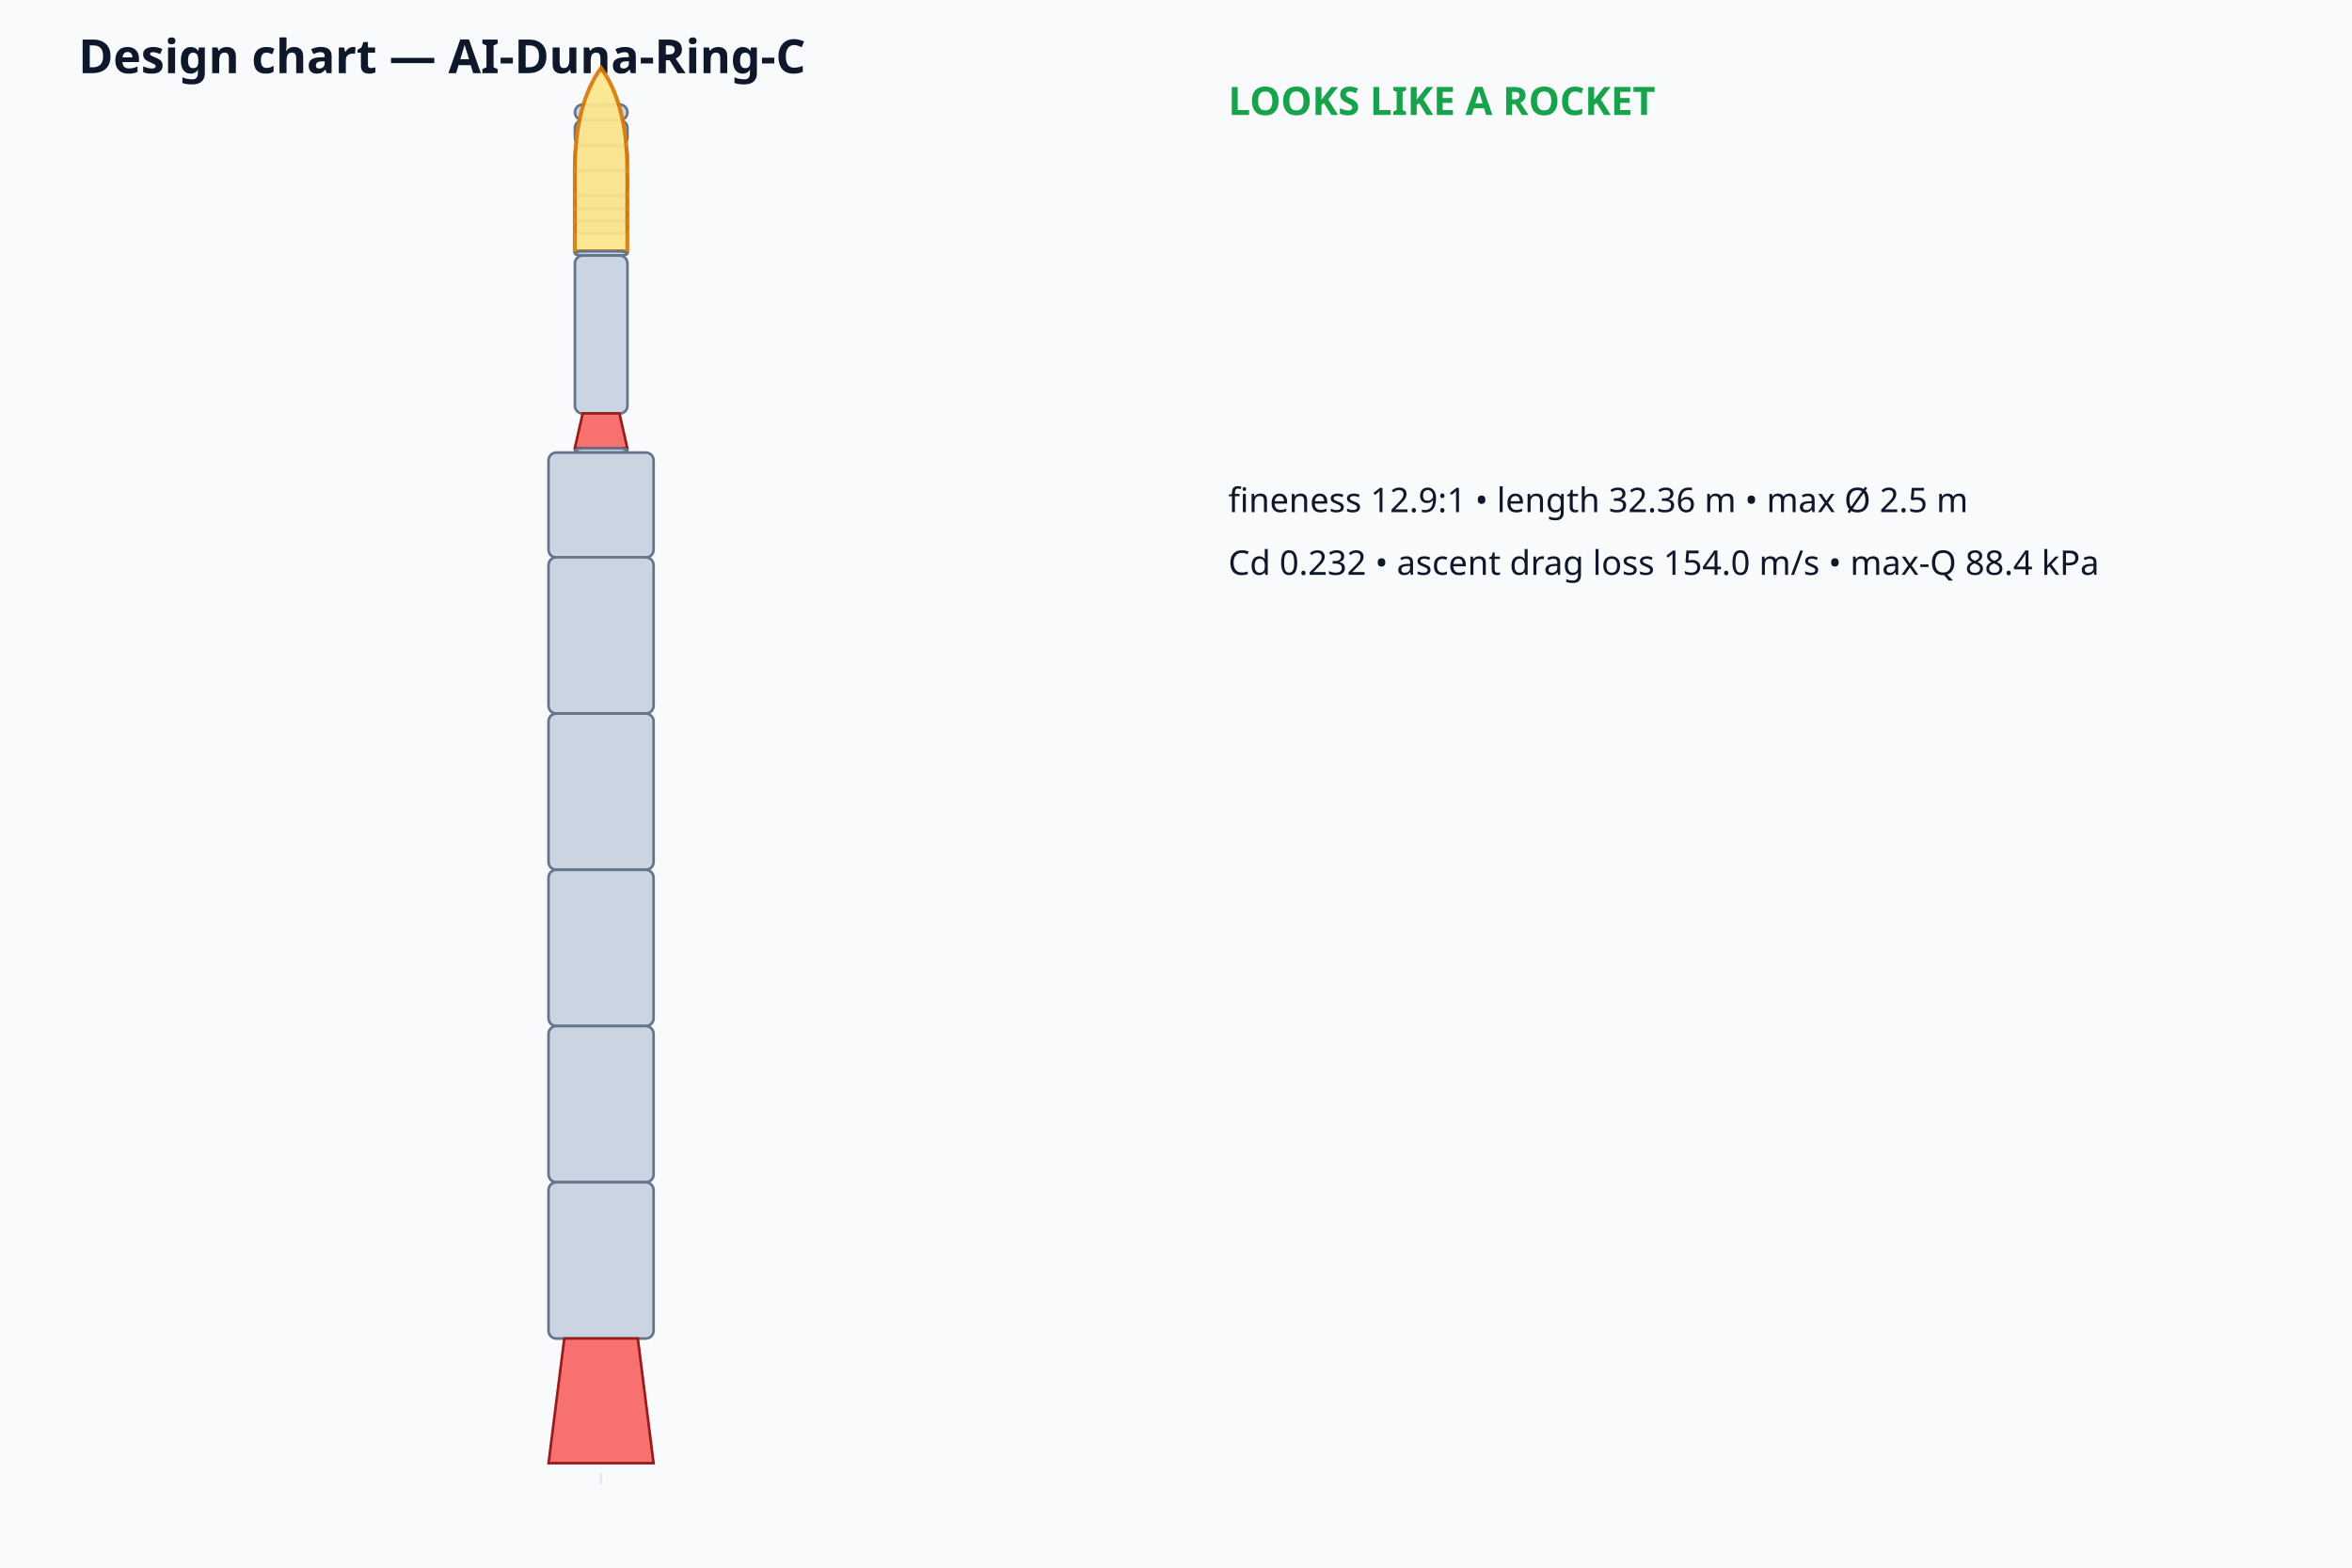
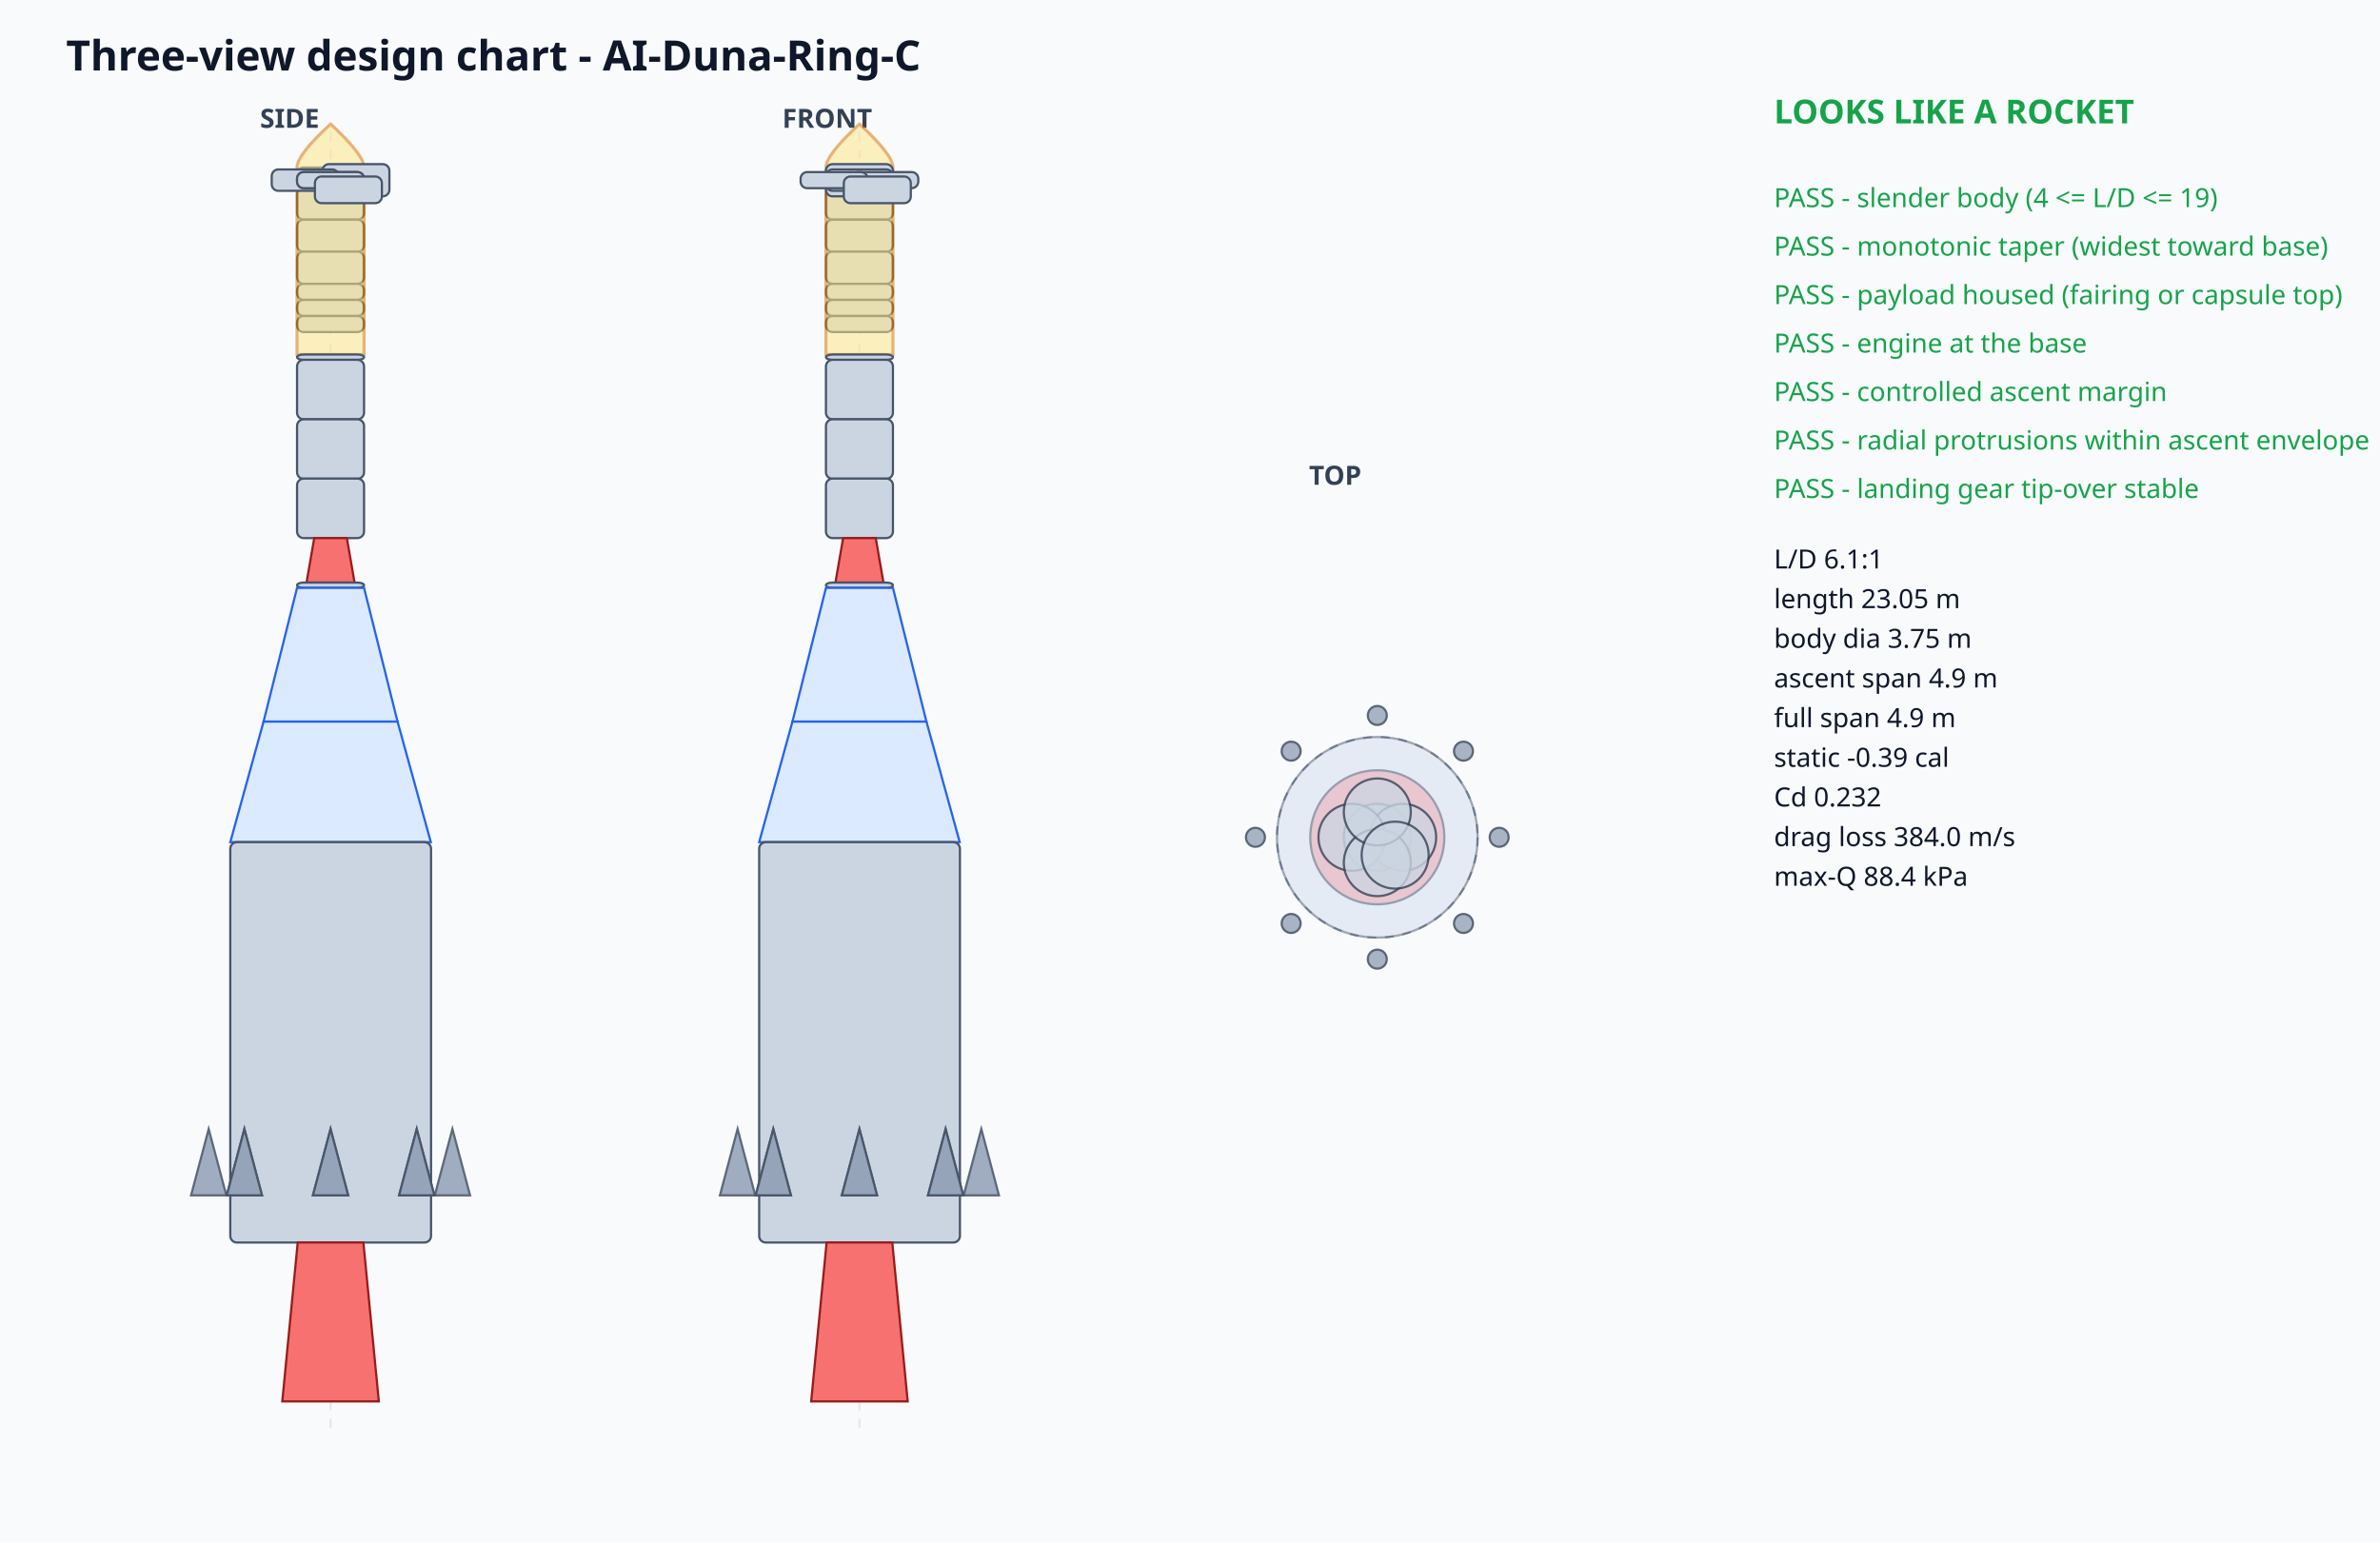
- <svg xmlns="http://www.w3.org/2000/svg" width="900" height="600" viewBox="0 0 900 600" font-family="system-ui,Segoe UI,sans-serif">
-   <rect width="900" height="600" fill="#f8fafc" />
-   <text x="30" y="28" font-size="18" font-weight="700" fill="#0f172a">Design chart — AI-Duna-Ring-C</text>
-   <line x1="230.0" y1="36" x2="230.0" y2="572" stroke="#e2e8f0" stroke-dasharray="4 4" />
-   <rect x="220.0" y="40.0" width="20.1" height="6.0" rx="3" fill="#cbd5e1" stroke="#64748b" />
-   <rect x="220.0" y="46.0" width="20.1" height="9.6" rx="3" fill="#cbd5e1" stroke="#64748b" />
-   <rect x="220.0" y="55.7" width="20.1" height="9.6" rx="3" fill="#cbd5e1" stroke="#64748b" />
-   <rect x="220.0" y="65.3" width="20.1" height="9.6" rx="3" fill="#cbd5e1" stroke="#64748b" />
-   <rect x="220.0" y="74.9" width="20.1" height="4.8" rx="3" fill="#cbd5e1" stroke="#64748b" />
-   <rect x="220.0" y="79.8" width="20.1" height="4.8" rx="3" fill="#cbd5e1" stroke="#64748b" />
-   <rect x="220.0" y="84.6" width="20.1" height="4.8" rx="3" fill="#cbd5e1" stroke="#64748b" />
-   <path d="M 219.955 96.153 L 219.955 65.269 Q 219.955 40.0 230.0 26.0 Q 240.045 40.0 240.045 65.269 L 240.045 96.153 Z" fill="#fde68a" stroke="#d97706" stroke-width="1.5" opacity="0.92" />
-   <rect x="220.0" y="96.2" width="20.1" height="1.6" rx="3" fill="#cbd5e1" stroke="#64748b" />
-   <rect x="220.0" y="97.8" width="20.1" height="60.5" rx="3" fill="#cbd5e1" stroke="#64748b" />
-   <polygon points="222.969,158.22 237.031,158.22 240.045,171.559 219.955,171.559" fill="#f87171" stroke="#991b1b" />
-   <rect x="220.0" y="171.6" width="20.1" height="1.6" rx="3" fill="#cbd5e1" stroke="#64748b" />
-   <rect x="209.9" y="173.2" width="40.2" height="40.2" rx="3" fill="#cbd5e1" stroke="#64748b" />
-   <rect x="209.9" y="213.3" width="40.2" height="59.8" rx="3" fill="#cbd5e1" stroke="#64748b" />
-   <rect x="209.9" y="273.1" width="40.2" height="59.8" rx="3" fill="#cbd5e1" stroke="#64748b" />
-   <rect x="209.9" y="332.9" width="40.2" height="59.8" rx="3" fill="#cbd5e1" stroke="#64748b" />
-   <rect x="209.9" y="392.7" width="40.2" height="59.8" rx="3" fill="#cbd5e1" stroke="#64748b" />
-   <rect x="209.9" y="452.5" width="40.2" height="59.8" rx="3" fill="#cbd5e1" stroke="#64748b" />
-   <polygon points="215.938,512.269 244.062,512.269 250.089,560.0 209.911,560.0" fill="#f87171" stroke="#991b1b" />
-   <text x="470" y="44" font-size="15" font-weight="700" fill="#16a34a">LOOKS LIKE A ROCKET</text>
-   <text x="470" y="196" font-size="13" fill="#0f172a">fineness 12.9:1  •  length 32.36 m  •  max Ø 2.5 m</text>
-   <text x="470" y="220" font-size="13" fill="#0f172a">Cd 0.232  •  ascent drag loss 154.0 m/s  •  max-Q 88.4 kPa</text>
+ <svg xmlns="http://www.w3.org/2000/svg" width="1080" height="700" viewBox="0 0 1080 700" font-family="system-ui,Segoe UI,sans-serif">
+   <rect width="1080" height="700" fill="#f8fafc" />
+   <text x="30" y="32" font-size="19" font-weight="700" fill="#0f172a">Three-view design chart - AI-Duna-Ring-C</text>
+   <text x="805" y="56" font-size="15" font-weight="700" fill="#16a34a">LOOKS LIKE A ROCKET</text>
+   <text x="118" y="58" font-size="12" font-weight="700" fill="#334155">SIDE</text>
+   <text x="355" y="58" font-size="12" font-weight="700" fill="#334155">FRONT</text>
+   <text x="594" y="220" font-size="12" font-weight="700" fill="#334155">TOP</text>
+   <line x1="150.0" y1="60" x2="150.0" y2="650" stroke="#e2e8f0" stroke-dasharray="4 4" />
+   <line x1="390.0" y1="60" x2="390.0" y2="650" stroke="#e2e8f0" stroke-dasharray="4 4" />
+   <circle cx="625.0" cy="380.0" r="45.5" fill="none" stroke="#94a3b8" stroke-dasharray="4 4" />
+   <rect x="134.8" y="76.0" width="30.4" height="9.1" rx="3" fill="#cbd5e1" stroke="#475569" />
+   <rect x="134.8" y="85.1" width="30.4" height="14.6" rx="3" fill="#cbd5e1" stroke="#475569" />
+   <rect x="134.8" y="99.7" width="30.4" height="14.6" rx="3" fill="#cbd5e1" stroke="#475569" />
+   <rect x="134.8" y="114.2" width="30.4" height="14.6" rx="3" fill="#cbd5e1" stroke="#475569" />
+   <rect x="134.8" y="128.8" width="30.4" height="7.3" rx="3" fill="#cbd5e1" stroke="#475569" />
+   <rect x="134.8" y="136.1" width="30.4" height="7.3" rx="3" fill="#cbd5e1" stroke="#475569" />
+   <rect x="134.8" y="143.4" width="30.4" height="7.3" rx="3" fill="#cbd5e1" stroke="#475569" />
+   <path d="M 134.8 160.9 L 134.8 76.0 Q 134.8 70.3 150.0 56.3 Q 165.2 70.3 165.2 76.0 L 165.2 160.9 Z" fill="#fde68a" stroke="#d97706" stroke-width="1.4" opacity="0.55" />
+   <rect x="134.8" y="160.9" width="30.4" height="2.4" rx="3" fill="#cbd5e1" stroke="#475569" />
+   <rect x="134.8" y="163.3" width="30.4" height="27.0" rx="3" fill="#cbd5e1" stroke="#475569" />
+   <rect x="134.8" y="190.3" width="30.4" height="27.0" rx="3" fill="#cbd5e1" stroke="#475569" />
+   <rect x="134.8" y="217.2" width="30.4" height="27.0" rx="3" fill="#cbd5e1" stroke="#475569" />
+   <polygon points="142.6,244.2 157.4,244.2 160.9,264.4 139.1,264.4" fill="#f87171" stroke="#991b1b" />
+   <rect x="134.8" y="264.4" width="30.4" height="2.4" rx="3" fill="#cbd5e1" stroke="#475569" />
+   <polygon points="134.8,266.8 165.2,266.8 180.4,327.5 119.6,327.5" fill="#dbeafe" stroke="#2563eb" />
+   <polygon points="119.6,327.5 180.4,327.5 195.5,382.2 104.5,382.2" fill="#dbeafe" stroke="#2563eb" />
+   <rect x="104.5" y="382.2" width="91.1" height="181.7" rx="3" fill="#cbd5e1" stroke="#475569" />
+   <polygon points="135.1,563.9 164.9,563.9 171.9,636.0 128.1,636.0" fill="#f87171" stroke="#991b1b" />
+   <rect x="146.3" y="74.5" width="30.4" height="14.6" rx="3" fill="#cbd5e1" stroke="#475569" />
+   <rect x="123.3" y="76.9" width="30.4" height="9.7" rx="3" fill="#cbd5e1" stroke="#475569" />
+   <rect x="134.8" y="78.1" width="30.4" height="7.3" rx="3" fill="#cbd5e1" stroke="#475569" />
+   <rect x="134.8" y="78.1" width="30.4" height="7.3" rx="3" fill="#cbd5e1" stroke="#475569" />
+   <rect x="142.9" y="80.1" width="30.4" height="12.1" rx="3" fill="#cbd5e1" stroke="#475569" />
+   <polygon points="205.3,512.4 197.3,542.5 213.3,542.5" fill="#94a3b8" stroke="#475569" opacity="0.88" />
+   <polygon points="189.1,512.4 181.1,542.5 197.1,542.5" fill="#94a3b8" stroke="#475569" opacity="0.88" />
+   <polygon points="150.0,512.4 142.0,542.5 158.0,542.5" fill="#94a3b8" stroke="#475569" opacity="0.88" />
+   <polygon points="110.9,512.4 102.9,542.5 118.9,542.5" fill="#94a3b8" stroke="#475569" opacity="0.88" />
+   <polygon points="94.7,512.4 86.7,542.5 102.7,542.5" fill="#94a3b8" stroke="#475569" opacity="0.88" />
+   <polygon points="110.9,512.4 102.9,542.5 118.9,542.5" fill="#94a3b8" stroke="#475569" opacity="0.88" />
+   <polygon points="150.0,512.4 142.0,542.5 158.0,542.5" fill="#94a3b8" stroke="#475569" opacity="0.88" />
+   <polygon points="189.1,512.4 181.1,542.5 197.1,542.5" fill="#94a3b8" stroke="#475569" opacity="0.88" />
+   <rect x="374.8" y="76.0" width="30.4" height="9.1" rx="3" fill="#cbd5e1" stroke="#475569" />
+   <rect x="374.8" y="85.1" width="30.4" height="14.6" rx="3" fill="#cbd5e1" stroke="#475569" />
+   <rect x="374.8" y="99.7" width="30.4" height="14.6" rx="3" fill="#cbd5e1" stroke="#475569" />
+   <rect x="374.8" y="114.2" width="30.4" height="14.6" rx="3" fill="#cbd5e1" stroke="#475569" />
+   <rect x="374.8" y="128.8" width="30.4" height="7.3" rx="3" fill="#cbd5e1" stroke="#475569" />
+   <rect x="374.8" y="136.1" width="30.4" height="7.3" rx="3" fill="#cbd5e1" stroke="#475569" />
+   <rect x="374.8" y="143.4" width="30.4" height="7.3" rx="3" fill="#cbd5e1" stroke="#475569" />
+   <path d="M 374.8 160.9 L 374.8 76.0 Q 374.8 70.3 390.0 56.3 Q 405.2 70.3 405.2 76.0 L 405.2 160.9 Z" fill="#fde68a" stroke="#d97706" stroke-width="1.4" opacity="0.55" />
+   <rect x="374.8" y="160.9" width="30.4" height="2.4" rx="3" fill="#cbd5e1" stroke="#475569" />
+   <rect x="374.8" y="163.3" width="30.4" height="27.0" rx="3" fill="#cbd5e1" stroke="#475569" />
+   <rect x="374.8" y="190.3" width="30.4" height="27.0" rx="3" fill="#cbd5e1" stroke="#475569" />
+   <rect x="374.8" y="217.2" width="30.4" height="27.0" rx="3" fill="#cbd5e1" stroke="#475569" />
+   <polygon points="382.6,244.2 397.4,244.2 400.9,264.4 379.1,264.4" fill="#f87171" stroke="#991b1b" />
+   <rect x="374.8" y="264.4" width="30.4" height="2.4" rx="3" fill="#cbd5e1" stroke="#475569" />
+   <polygon points="374.8,266.8 405.2,266.8 420.4,327.5 359.6,327.5" fill="#dbeafe" stroke="#2563eb" />
+   <polygon points="359.6,327.5 420.4,327.5 435.5,382.2 344.5,382.2" fill="#dbeafe" stroke="#2563eb" />
+   <rect x="344.5" y="382.2" width="91.1" height="181.7" rx="3" fill="#cbd5e1" stroke="#475569" />
+   <polygon points="375.1,563.9 404.9,563.9 411.9,636.0 368.1,636.0" fill="#f87171" stroke="#991b1b" />
+   <rect x="374.8" y="74.5" width="30.4" height="14.6" rx="3" fill="#cbd5e1" stroke="#475569" />
+   <rect x="374.8" y="76.9" width="30.4" height="9.7" rx="3" fill="#cbd5e1" stroke="#475569" />
+   <rect x="386.3" y="78.1" width="30.4" height="7.3" rx="3" fill="#cbd5e1" stroke="#475569" />
+   <rect x="363.3" y="78.1" width="30.4" height="7.3" rx="3" fill="#cbd5e1" stroke="#475569" />
+   <rect x="382.9" y="80.1" width="30.4" height="12.1" rx="3" fill="#cbd5e1" stroke="#475569" />
+   <polygon points="390.0,512.4 382.0,542.5 398.0,542.5" fill="#94a3b8" stroke="#475569" opacity="0.88" />
+   <polygon points="429.1,512.4 421.1,542.5 437.1,542.5" fill="#94a3b8" stroke="#475569" opacity="0.88" />
+   <polygon points="445.3,512.4 437.3,542.5 453.3,542.5" fill="#94a3b8" stroke="#475569" opacity="0.88" />
+   <polygon points="429.1,512.4 421.1,542.5 437.1,542.5" fill="#94a3b8" stroke="#475569" opacity="0.88" />
+   <polygon points="390.0,512.4 382.0,542.5 398.0,542.5" fill="#94a3b8" stroke="#475569" opacity="0.88" />
+   <polygon points="350.9,512.4 342.9,542.5 358.9,542.5" fill="#94a3b8" stroke="#475569" opacity="0.88" />
+   <polygon points="334.7,512.4 326.7,542.5 342.7,542.5" fill="#94a3b8" stroke="#475569" opacity="0.88" />
+   <polygon points="350.9,512.4 342.9,542.5 358.9,542.5" fill="#94a3b8" stroke="#475569" opacity="0.88" />
+   <circle cx="625.0" cy="380.0" r="45.5" fill="#dbeafe" stroke="#475569" opacity="0.30" />
+   <circle cx="625.0" cy="380.0" r="45.5" fill="#cbd5e1" stroke="#475569" opacity="0.30" />
+   <circle cx="625.0" cy="380.0" r="30.4" fill="#dbeafe" stroke="#475569" opacity="0.30" />
+   <circle cx="625.0" cy="380.0" r="30.4" fill="#f87171" stroke="#475569" opacity="0.30" />
+   <circle cx="625.0" cy="380.0" r="15.2" fill="#cbd5e1" stroke="#475569" opacity="0.30" />
+   <circle cx="625.0" cy="380.0" r="15.2" fill="#cbd5e1" stroke="#475569" opacity="0.30" />
+   <circle cx="625.0" cy="380.0" r="15.2" fill="#cbd5e1" stroke="#475569" opacity="0.30" />
+   <circle cx="625.0" cy="380.0" r="15.2" fill="#cbd5e1" stroke="#475569" opacity="0.30" />
+   <circle cx="636.5" cy="380.0" r="15.2" fill="#cbd5e1" stroke="#334155" opacity="0.80" />
+   <circle cx="613.5" cy="380.0" r="15.2" fill="#cbd5e1" stroke="#334155" opacity="0.80" />
+   <circle cx="625.0" cy="391.5" r="15.2" fill="#cbd5e1" stroke="#334155" opacity="0.80" />
+   <circle cx="625.0" cy="368.5" r="15.2" fill="#cbd5e1" stroke="#334155" opacity="0.80" />
+   <circle cx="633.1" cy="388.1" r="15.2" fill="#cbd5e1" stroke="#334155" opacity="0.80" />
+   <circle cx="680.3" cy="380.0" r="4.3" fill="#94a3b8" stroke="#334155" opacity="0.80" />
+   <circle cx="664.1" cy="419.1" r="4.3" fill="#94a3b8" stroke="#334155" opacity="0.80" />
+   <circle cx="625.0" cy="435.3" r="4.3" fill="#94a3b8" stroke="#334155" opacity="0.80" />
+   <circle cx="585.9" cy="419.1" r="4.3" fill="#94a3b8" stroke="#334155" opacity="0.80" />
+   <circle cx="569.7" cy="380.0" r="4.3" fill="#94a3b8" stroke="#334155" opacity="0.80" />
+   <circle cx="585.9" cy="340.9" r="4.3" fill="#94a3b8" stroke="#334155" opacity="0.80" />
+   <circle cx="625.0" cy="324.7" r="4.3" fill="#94a3b8" stroke="#334155" opacity="0.80" />
+   <circle cx="664.1" cy="340.9" r="4.3" fill="#94a3b8" stroke="#334155" opacity="0.80" />
+   <text x="805" y="94" font-size="12" fill="#16a34a">PASS - slender body (4 &lt;= L/D &lt;= 19)</text>
+   <text x="805" y="116" font-size="12" fill="#16a34a">PASS - monotonic taper (widest toward base)</text>
+   <text x="805" y="138" font-size="12" fill="#16a34a">PASS - payload housed (fairing or capsule top)</text>
+   <text x="805" y="160" font-size="12" fill="#16a34a">PASS - engine at the base</text>
+   <text x="805" y="182" font-size="12" fill="#16a34a">PASS - controlled ascent margin</text>
+   <text x="805" y="204" font-size="12" fill="#16a34a">PASS - radial protrusions within ascent envelope</text>
+   <text x="805" y="226" font-size="12" fill="#16a34a">PASS - landing gear tip-over stable</text>
+   <text x="805" y="258" font-size="12" fill="#0f172a">L/D 6.1:1</text>
+   <text x="805" y="276" font-size="12" fill="#0f172a">length 23.05 m</text>
+   <text x="805" y="294" font-size="12" fill="#0f172a">body dia 3.75 m</text>
+   <text x="805" y="312" font-size="12" fill="#0f172a">ascent span 4.9 m</text>
+   <text x="805" y="330" font-size="12" fill="#0f172a">full span 4.9 m</text>
+   <text x="805" y="348" font-size="12" fill="#0f172a">static -0.39 cal</text>
+   <text x="805" y="366" font-size="12" fill="#0f172a">Cd 0.232</text>
+   <text x="805" y="384" font-size="12" fill="#0f172a">drag loss 384.0 m/s</text>
+   <text x="805" y="402" font-size="12" fill="#0f172a">max-Q 88.4 kPa</text>
</svg>
